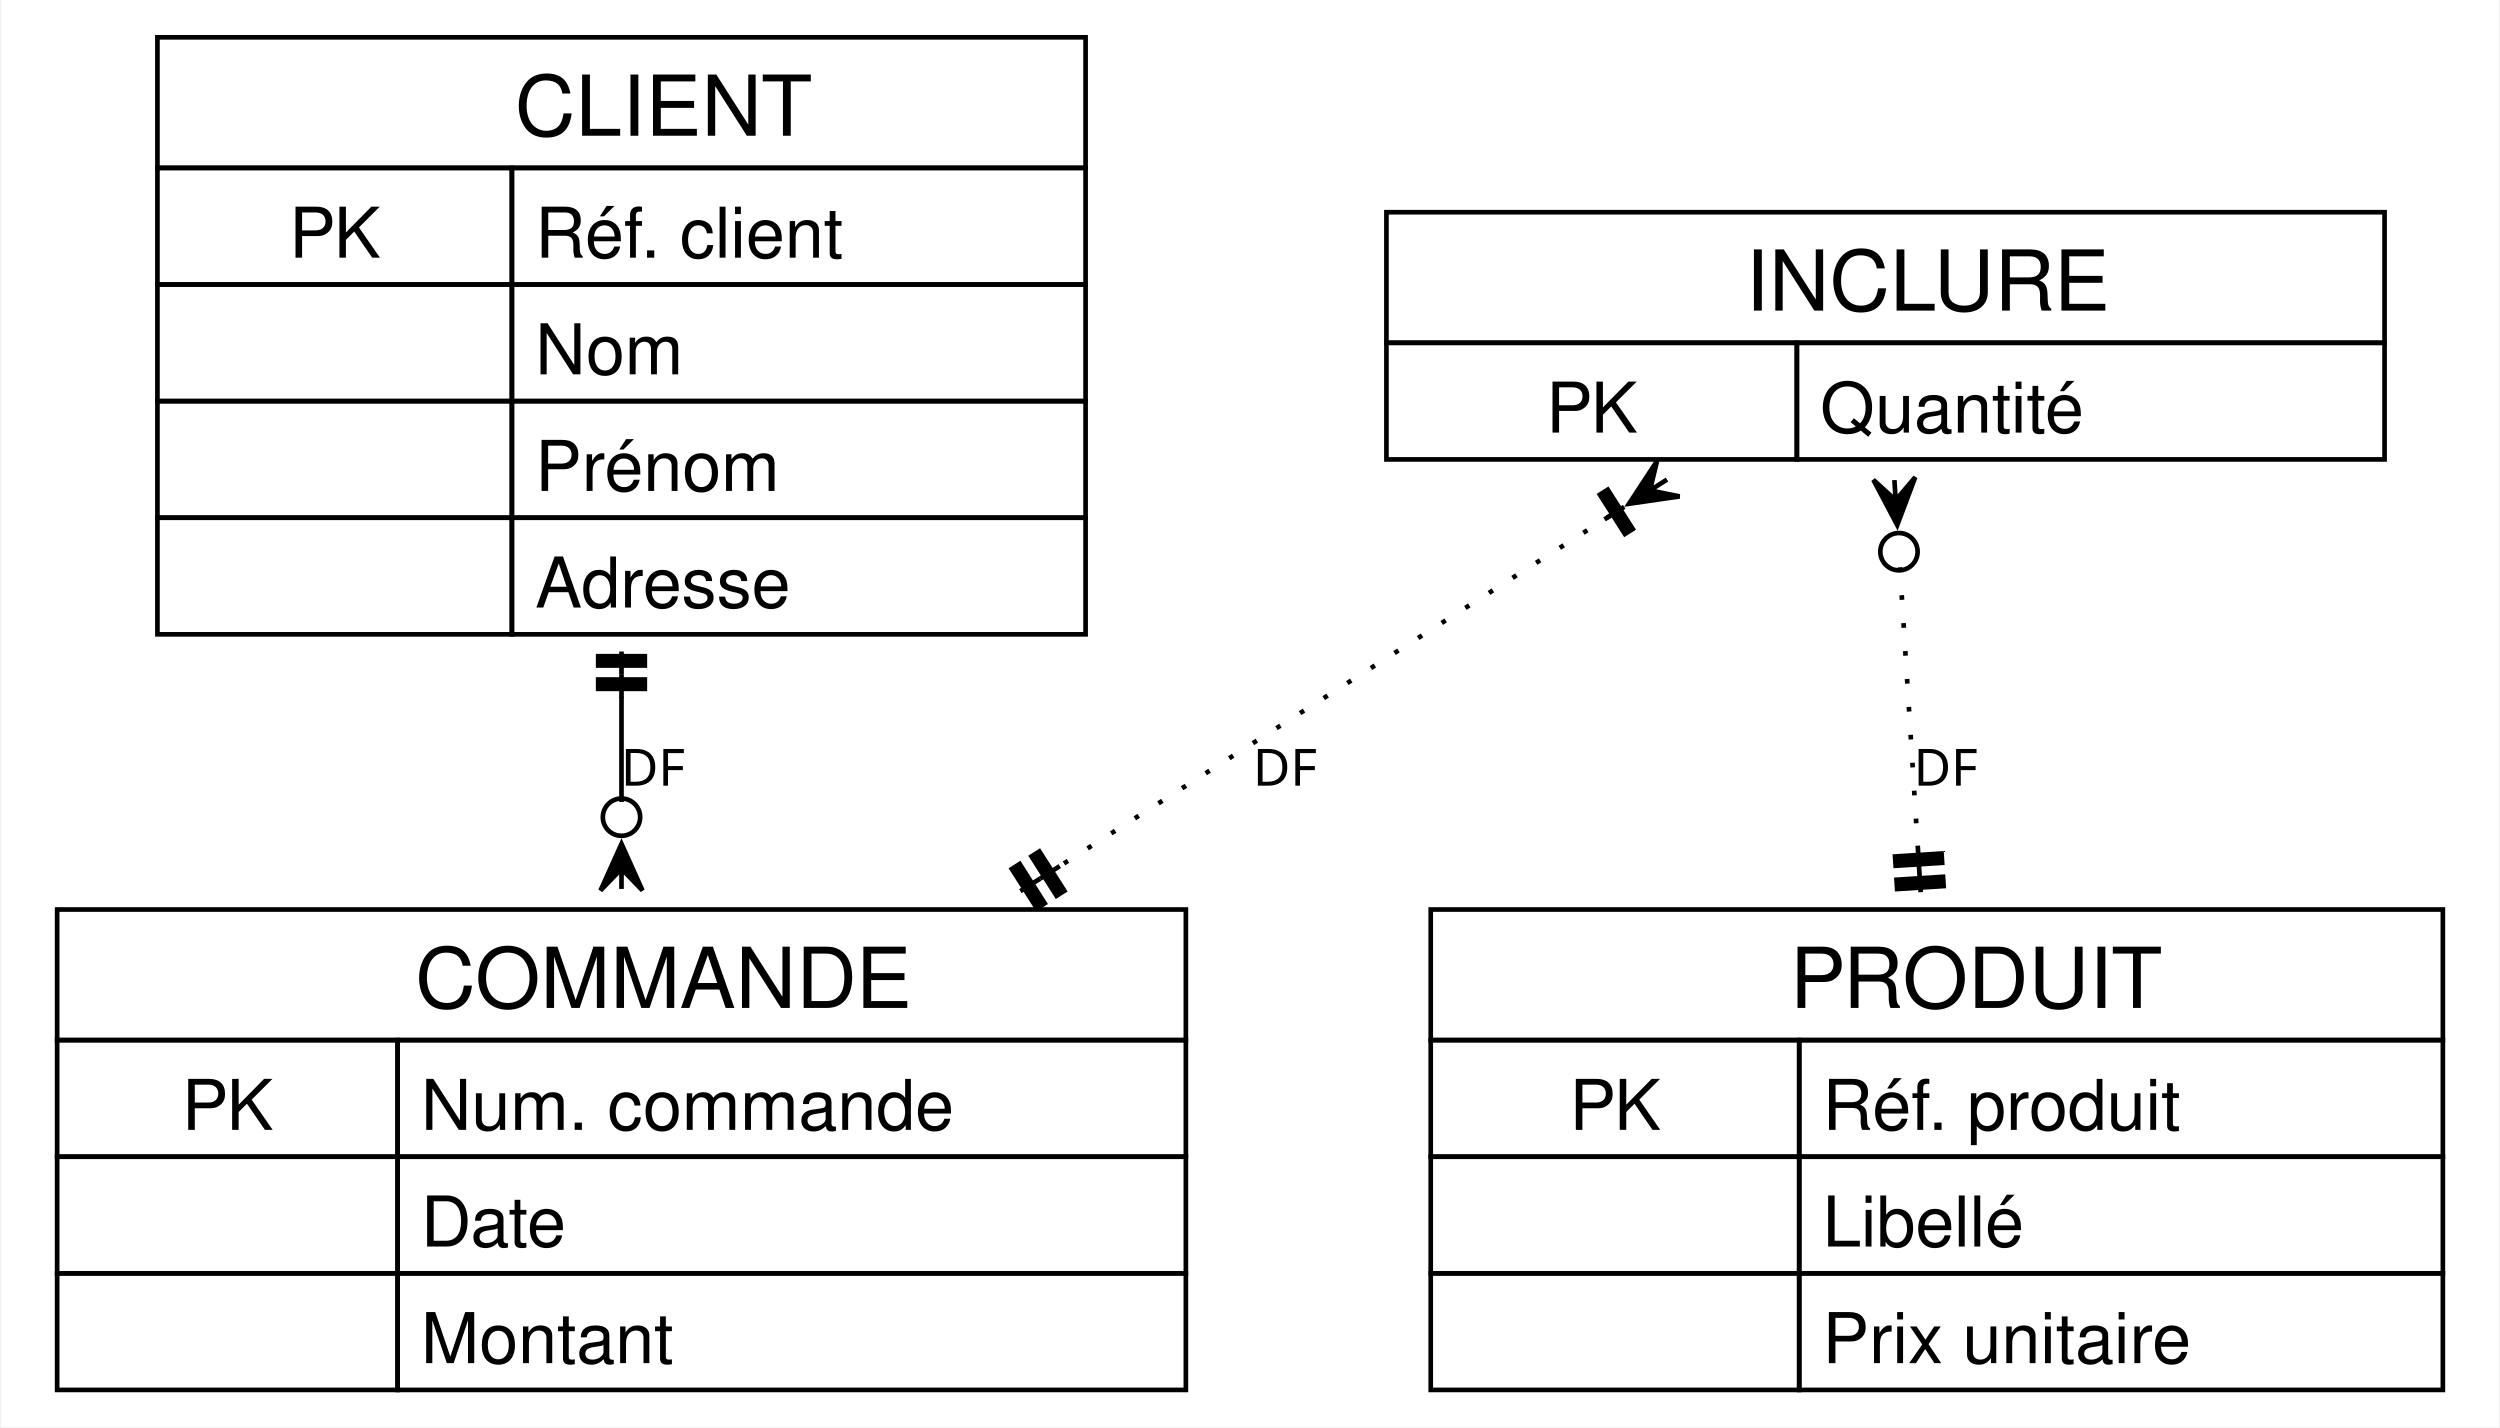
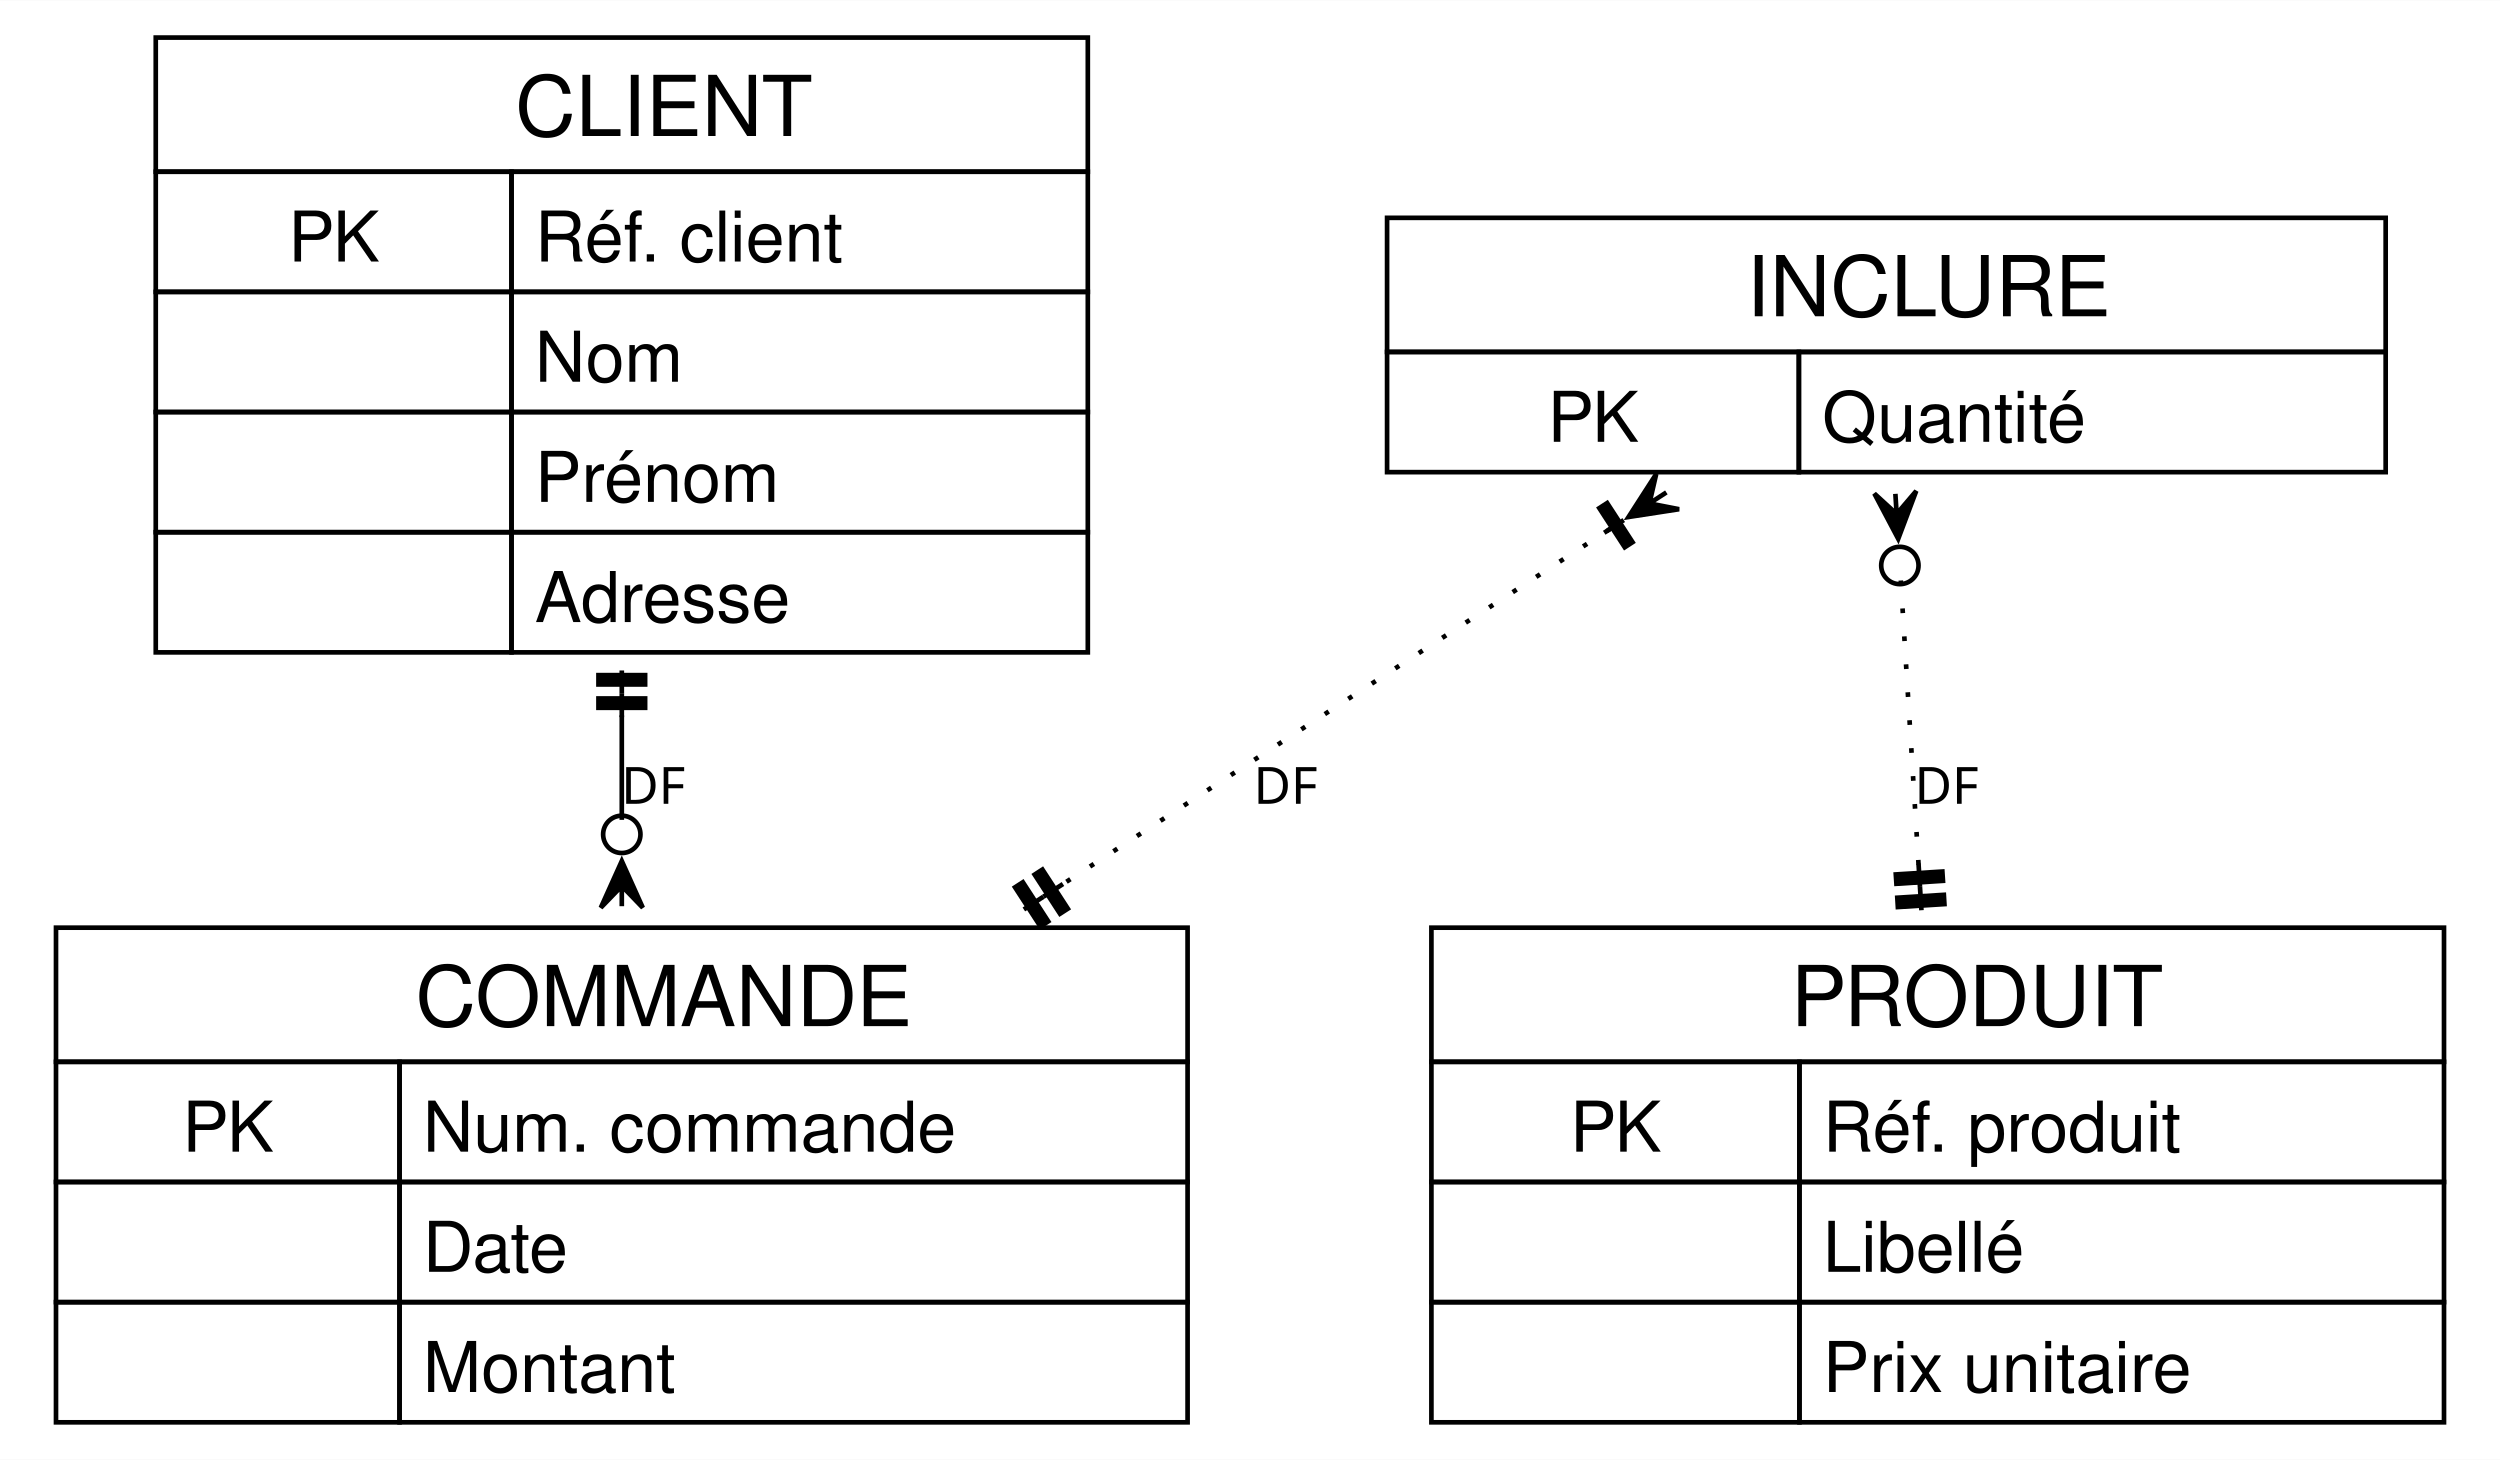
- <svg xmlns="http://www.w3.org/2000/svg" width="536pt" height="306pt" viewBox="0.00 0.00 535.50 306.00">
-   <g id="graph0" class="graph" transform="scale(1 1) rotate(0) translate(4 302)">
-     <polygon fill="#ffffff" stroke="none" points="-4,4 -4,-302 531.5,-302 531.5,4 -4,4" />
+ <svg xmlns="http://www.w3.org/2000/svg" width="536pt" height="313pt" viewBox="0.00 0.00 535.75 312.75">
+   <g id="graph0" class="graph" transform="scale(1 1) rotate(0) translate(4 308.75)">
+     <polygon fill="#ffffff" stroke="none" points="-4,4 -4,-308.75 531.75,-308.75 531.75,4 -4,4" />
    <g id="node1" class="node">
-       <polygon fill="#ffffff" stroke="none" points="29.5,-166 29.5,-294 228.5,-294 228.5,-166 29.5,-166" />
-       <polygon fill="#ffffff" stroke="none" points="29.5,-266 29.5,-294 228.5,-294 228.5,-266 29.5,-266" />
-       <polygon fill="none" stroke="#000000" points="29.5,-266 29.5,-294 228.5,-294 228.5,-266 29.5,-266" />
-       <text text-anchor="start" x="34.12" y="-272.9" font-family="Helvetica,sans-Serif" font-size="15.00" fill="#000000">                </text>
-       <text text-anchor="start" x="106.12" y="-272.9" font-family="Helvetica,sans-Serif" font-size="18.00" fill="#000000">CLIENT</text>
-       <text text-anchor="start" x="169.88" y="-272.9" font-family="Helvetica,sans-Serif" font-size="15.00" fill="#000000">            </text>
-       <polygon fill="none" stroke="#000000" points="29.5,-241 29.5,-266 105.5,-266 105.5,-241 29.5,-241" />
-       <text text-anchor="start" x="57.75" y="-246.75" font-family="Helvetica,sans-Serif" font-size="15.00" fill="#000000">PK</text>
-       <polygon fill="none" stroke="#000000" points="105.5,-241 105.5,-266 228.5,-266 228.5,-241 105.5,-241" />
-       <text text-anchor="start" x="110.5" y="-246.75" font-family="Helvetica,sans-Serif" font-size="15.00" fill="#000000">Réf. client</text>
-       <polygon fill="none" stroke="#000000" points="29.5,-216 29.5,-241 105.5,-241 105.5,-216 29.5,-216" />
-       <text text-anchor="start" x="65.25" y="-221.75" font-family="Helvetica,sans-Serif" font-size="15.00" fill="#000000"> </text>
-       <polygon fill="none" stroke="#000000" points="105.5,-216 105.5,-241 228.5,-241 228.5,-216 105.5,-216" />
-       <text text-anchor="start" x="110.5" y="-221.75" font-family="Helvetica,sans-Serif" font-size="15.00" fill="#000000">Nom</text>
-       <polygon fill="none" stroke="#000000" points="29.5,-191 29.5,-216 105.5,-216 105.5,-191 29.5,-191" />
-       <text text-anchor="start" x="65.25" y="-196.75" font-family="Helvetica,sans-Serif" font-size="15.00" fill="#000000"> </text>
-       <polygon fill="none" stroke="#000000" points="105.5,-191 105.5,-216 228.5,-216 228.5,-191 105.5,-191" />
-       <text text-anchor="start" x="110.5" y="-196.75" font-family="Helvetica,sans-Serif" font-size="15.00" fill="#000000">Prénom</text>
-       <polygon fill="none" stroke="#000000" points="29.5,-166 29.5,-191 105.5,-191 105.5,-166 29.5,-166" />
-       <text text-anchor="start" x="65.25" y="-171.75" font-family="Helvetica,sans-Serif" font-size="15.00" fill="#000000"> </text>
-       <polygon fill="none" stroke="#000000" points="105.5,-166 105.5,-191 228.5,-191 228.5,-166 105.5,-166" />
-       <text text-anchor="start" x="110.5" y="-171.75" font-family="Helvetica,sans-Serif" font-size="15.00" fill="#000000">Adresse</text>
+       <polygon fill="#ffffff" stroke="none" points="29.38,-169 29.38,-300.75 229.12,-300.75 229.12,-169 29.38,-169" />
+       <polygon fill="#ffffff" stroke="none" points="29.38,-272 29.38,-300.75 229.12,-300.75 229.12,-272 29.38,-272" />
+       <polygon fill="none" stroke="#000000" points="29.38,-272 29.38,-300.75 229.12,-300.75 229.12,-272 29.38,-272" />
+       <text text-anchor="start" x="34.38" y="-279.65" font-family="Helvetica,sans-Serif" font-size="15.00" fill="#000000">                </text>
+       <text text-anchor="start" x="106.38" y="-279.65" font-family="Helvetica,sans-Serif" font-size="18.00" fill="#000000">CLIENT</text>
+       <text text-anchor="start" x="170.12" y="-279.65" font-family="Helvetica,sans-Serif" font-size="15.00" fill="#000000">            </text>
+       <polygon fill="none" stroke="#000000" points="29.38,-246.25 29.38,-272 105.62,-272 105.62,-246.25 29.38,-246.25" />
+       <text text-anchor="start" x="57.75" y="-252.75" font-family="Helvetica,sans-Serif" font-size="15.00" fill="#000000">PK</text>
+       <polygon fill="none" stroke="#000000" points="105.62,-246.25 105.62,-272 229.12,-272 229.12,-246.25 105.62,-246.25" />
+       <text text-anchor="start" x="110.62" y="-252.75" font-family="Helvetica,sans-Serif" font-size="15.00" fill="#000000">Réf. client</text>
+       <polygon fill="none" stroke="#000000" points="29.38,-220.5 29.38,-246.25 105.62,-246.25 105.62,-220.5 29.38,-220.5" />
+       <text text-anchor="start" x="65.25" y="-227" font-family="Helvetica,sans-Serif" font-size="15.00" fill="#000000"> </text>
+       <polygon fill="none" stroke="#000000" points="105.62,-220.5 105.62,-246.25 229.12,-246.25 229.12,-220.5 105.62,-220.5" />
+       <text text-anchor="start" x="110.62" y="-227" font-family="Helvetica,sans-Serif" font-size="15.00" fill="#000000">Nom</text>
+       <polygon fill="none" stroke="#000000" points="29.38,-194.75 29.38,-220.5 105.62,-220.5 105.62,-194.75 29.38,-194.75" />
+       <text text-anchor="start" x="65.25" y="-201.25" font-family="Helvetica,sans-Serif" font-size="15.00" fill="#000000"> </text>
+       <polygon fill="none" stroke="#000000" points="105.62,-194.75 105.62,-220.5 229.12,-220.5 229.12,-194.75 105.62,-194.75" />
+       <text text-anchor="start" x="110.62" y="-201.25" font-family="Helvetica,sans-Serif" font-size="15.00" fill="#000000">Prénom</text>
+       <polygon fill="none" stroke="#000000" points="29.38,-169 29.38,-194.75 105.62,-194.75 105.62,-169 29.38,-169" />
+       <text text-anchor="start" x="65.25" y="-175.5" font-family="Helvetica,sans-Serif" font-size="15.00" fill="#000000"> </text>
+       <polygon fill="none" stroke="#000000" points="105.62,-169 105.62,-194.75 229.12,-194.75 229.12,-169 105.62,-169" />
+       <text text-anchor="start" x="110.62" y="-175.5" font-family="Helvetica,sans-Serif" font-size="15.00" fill="#000000">Adresse</text>
    </g>
    <g id="node2" class="node">
-       <polygon fill="#ffffff" stroke="none" points="8,-4 8,-107 250,-107 250,-4 8,-4" />
-       <polygon fill="#ffffff" stroke="none" points="8,-79 8,-107 250,-107 250,-79 8,-79" />
-       <polygon fill="none" stroke="#000000" points="8,-79 8,-107 250,-107 250,-79 8,-79" />
-       <text text-anchor="start" x="12.75" y="-85.9" font-family="Helvetica,sans-Serif" font-size="15.00" fill="#000000">                </text>
-       <text text-anchor="start" x="84.75" y="-85.9" font-family="Helvetica,sans-Serif" font-size="18.00" fill="#000000">COMMANDE</text>
-       <text text-anchor="start" x="191.25" y="-85.9" font-family="Helvetica,sans-Serif" font-size="15.00" fill="#000000">            </text>
-       <polygon fill="none" stroke="#000000" points="8,-54 8,-79 81,-79 81,-54 8,-54" />
-       <text text-anchor="start" x="34.75" y="-59.75" font-family="Helvetica,sans-Serif" font-size="15.00" fill="#000000">PK</text>
-       <polygon fill="none" stroke="#000000" points="81,-54 81,-79 250,-79 250,-54 81,-54" />
-       <text text-anchor="start" x="86" y="-59.75" font-family="Helvetica,sans-Serif" font-size="15.00" fill="#000000">Num. commande</text>
-       <polygon fill="none" stroke="#000000" points="8,-29 8,-54 81,-54 81,-29 8,-29" />
-       <text text-anchor="start" x="42.25" y="-34.75" font-family="Helvetica,sans-Serif" font-size="15.00" fill="#000000"> </text>
-       <polygon fill="none" stroke="#000000" points="81,-29 81,-54 250,-54 250,-29 81,-29" />
-       <text text-anchor="start" x="86" y="-34.75" font-family="Helvetica,sans-Serif" font-size="15.00" fill="#000000">Date</text>
-       <polygon fill="none" stroke="#000000" points="8,-4 8,-29 81,-29 81,-4 8,-4" />
-       <text text-anchor="start" x="42.25" y="-9.75" font-family="Helvetica,sans-Serif" font-size="15.00" fill="#000000"> </text>
-       <polygon fill="none" stroke="#000000" points="81,-4 81,-29 250,-29 250,-4 81,-4" />
-       <text text-anchor="start" x="86" y="-9.75" font-family="Helvetica,sans-Serif" font-size="15.00" fill="#000000">Montant</text>
+       <polygon fill="#ffffff" stroke="none" points="8,-4 8,-110 250.5,-110 250.5,-4 8,-4" />
+       <polygon fill="#ffffff" stroke="none" points="8,-81.25 8,-110 250.5,-110 250.5,-81.25 8,-81.25" />
+       <polygon fill="none" stroke="#000000" points="8,-81.25 8,-110 250.5,-110 250.5,-81.25 8,-81.25" />
+       <text text-anchor="start" x="13" y="-88.9" font-family="Helvetica,sans-Serif" font-size="15.00" fill="#000000">                </text>
+       <text text-anchor="start" x="85" y="-88.9" font-family="Helvetica,sans-Serif" font-size="18.00" fill="#000000">COMMANDE</text>
+       <text text-anchor="start" x="191.5" y="-88.9" font-family="Helvetica,sans-Serif" font-size="15.00" fill="#000000">            </text>
+       <polygon fill="none" stroke="#000000" points="8,-55.5 8,-81.25 81.62,-81.25 81.62,-55.5 8,-55.5" />
+       <text text-anchor="start" x="35.06" y="-62" font-family="Helvetica,sans-Serif" font-size="15.00" fill="#000000">PK</text>
+       <polygon fill="none" stroke="#000000" points="81.62,-55.5 81.62,-81.25 250.5,-81.25 250.5,-55.5 81.62,-55.5" />
+       <text text-anchor="start" x="86.62" y="-62" font-family="Helvetica,sans-Serif" font-size="15.00" fill="#000000">Num. commande</text>
+       <polygon fill="none" stroke="#000000" points="8,-29.75 8,-55.5 81.62,-55.5 81.62,-29.75 8,-29.75" />
+       <text text-anchor="start" x="42.56" y="-36.25" font-family="Helvetica,sans-Serif" font-size="15.00" fill="#000000"> </text>
+       <polygon fill="none" stroke="#000000" points="81.62,-29.75 81.62,-55.5 250.5,-55.5 250.5,-29.75 81.62,-29.75" />
+       <text text-anchor="start" x="86.62" y="-36.25" font-family="Helvetica,sans-Serif" font-size="15.00" fill="#000000">Date</text>
+       <polygon fill="none" stroke="#000000" points="8,-4 8,-29.75 81.62,-29.75 81.62,-4 8,-4" />
+       <text text-anchor="start" x="42.56" y="-10.5" font-family="Helvetica,sans-Serif" font-size="15.00" fill="#000000"> </text>
+       <polygon fill="none" stroke="#000000" points="81.62,-4 81.62,-29.75 250.5,-29.75 250.5,-4 81.62,-4" />
+       <text text-anchor="start" x="86.62" y="-10.5" font-family="Helvetica,sans-Serif" font-size="15.00" fill="#000000">Montant</text>
    </g>
    <g id="edge1" class="edge">
-       <path fill="none" stroke="#000000" d="M129,-152.61C129,-145.12 129,-137.52 129,-130.05" />
-       <polygon fill="#000000" stroke="#000000" points="134,-161.31 124,-161.31 124,-159.31 134,-159.31 134,-161.31" />
-       <polyline fill="none" stroke="#000000" points="129,-162.31 129,-157.31" />
-       <polygon fill="#000000" stroke="#000000" points="134,-156.31 124,-156.31 124,-154.31 134,-154.31 134,-156.31" />
-       <polyline fill="none" stroke="#000000" points="129,-157.31 129,-152.31" />
-       <polygon fill="#000000" stroke="#000000" points="129,-121.08 133.5,-111.08 129,-115.74 129,-111.41 129,-111.41 129,-111.41 129,-115.74 124.5,-111.08 129,-121.08" />
-       <ellipse fill="none" stroke="#000000" cx="129" cy="-126.8" rx="4" ry="4" />
-       <text text-anchor="middle" x="135.75" y="-133.55" font-family="Futura" font-size="11.00" fill="#000000">DF</text>
+       <path fill="none" stroke="#000000" d="M129.25,-155.5C129.25,-148.06 129.25,-140.52 129.25,-133.11" />
+       <polygon fill="#000000" stroke="#000000" points="134.25,-164.12 124.25,-164.12 124.25,-162.12 134.25,-162.12 134.25,-164.12" />
+       <polyline fill="none" stroke="#000000" points="129.25,-165.12 129.25,-160.12" />
+       <polygon fill="#000000" stroke="#000000" points="134.25,-159.12 124.25,-159.12 124.25,-157.12 134.25,-157.12 134.25,-159.12" />
+       <polyline fill="none" stroke="#000000" points="129.25,-160.12 129.25,-155.12" />
+       <polygon fill="#000000" stroke="#000000" points="129.25,-124.28 133.75,-114.28 129.25,-118.94 129.25,-114.61 129.25,-114.61 129.25,-114.61 129.25,-118.94 124.75,-114.28 129.25,-124.28" />
+       <ellipse fill="none" stroke="#000000" cx="129.25" cy="-130" rx="4" ry="4" />
+       <text text-anchor="middle" x="136" y="-136.55" font-family="Futura" font-size="11.00" fill="#000000">DF</text>
    </g>
    <g id="node3" class="node">
-       <polygon fill="#ffffff" stroke="none" points="302.5,-4 302.5,-107 519.5,-107 519.5,-4 302.5,-4" />
-       <polygon fill="#ffffff" stroke="none" points="302.5,-79 302.5,-107 519.5,-107 519.5,-79 302.5,-79" />
-       <polygon fill="none" stroke="#000000" points="302.5,-79 302.5,-107 519.5,-107 519.5,-79 302.5,-79" />
-       <text text-anchor="start" x="307.5" y="-85.9" font-family="Helvetica,sans-Serif" font-size="15.00" fill="#000000">                </text>
-       <text text-anchor="start" x="379.5" y="-85.9" font-family="Helvetica,sans-Serif" font-size="18.00" fill="#000000">PRODUIT</text>
-       <text text-anchor="start" x="460.5" y="-85.9" font-family="Helvetica,sans-Serif" font-size="15.00" fill="#000000">            </text>
-       <polygon fill="none" stroke="#000000" points="302.5,-54 302.5,-79 381.5,-79 381.5,-54 302.5,-54" />
-       <text text-anchor="start" x="332.25" y="-59.75" font-family="Helvetica,sans-Serif" font-size="15.00" fill="#000000">PK</text>
-       <polygon fill="none" stroke="#000000" points="381.5,-54 381.5,-79 519.5,-79 519.5,-54 381.5,-54" />
-       <text text-anchor="start" x="386.5" y="-59.75" font-family="Helvetica,sans-Serif" font-size="15.00" fill="#000000">Réf. produit</text>
-       <polygon fill="none" stroke="#000000" points="302.5,-29 302.5,-54 381.5,-54 381.5,-29 302.5,-29" />
-       <text text-anchor="start" x="339.75" y="-34.75" font-family="Helvetica,sans-Serif" font-size="15.00" fill="#000000"> </text>
-       <polygon fill="none" stroke="#000000" points="381.5,-29 381.5,-54 519.5,-54 519.5,-29 381.5,-29" />
-       <text text-anchor="start" x="386.5" y="-34.75" font-family="Helvetica,sans-Serif" font-size="15.00" fill="#000000">Libellé</text>
-       <polygon fill="none" stroke="#000000" points="302.5,-4 302.5,-29 381.5,-29 381.5,-4 302.5,-4" />
-       <text text-anchor="start" x="339.75" y="-9.75" font-family="Helvetica,sans-Serif" font-size="15.00" fill="#000000"> </text>
-       <polygon fill="none" stroke="#000000" points="381.5,-4 381.5,-29 519.5,-29 519.5,-4 381.5,-4" />
-       <text text-anchor="start" x="386.5" y="-9.75" font-family="Helvetica,sans-Serif" font-size="15.00" fill="#000000">Prix unitaire</text>
+       <polygon fill="#ffffff" stroke="none" points="302.75,-4 302.75,-110 519.75,-110 519.75,-4 302.75,-4" />
+       <polygon fill="#ffffff" stroke="none" points="302.75,-81.25 302.75,-110 519.75,-110 519.75,-81.25 302.75,-81.25" />
+       <polygon fill="none" stroke="#000000" points="302.75,-81.25 302.75,-110 519.75,-110 519.75,-81.25 302.75,-81.25" />
+       <text text-anchor="start" x="307.75" y="-88.9" font-family="Helvetica,sans-Serif" font-size="15.00" fill="#000000">                </text>
+       <text text-anchor="start" x="379.75" y="-88.9" font-family="Helvetica,sans-Serif" font-size="18.00" fill="#000000">PRODUIT</text>
+       <text text-anchor="start" x="460.75" y="-88.9" font-family="Helvetica,sans-Serif" font-size="15.00" fill="#000000">            </text>
+       <polygon fill="none" stroke="#000000" points="302.75,-55.5 302.75,-81.25 381.62,-81.25 381.62,-55.5 302.75,-55.5" />
+       <text text-anchor="start" x="332.44" y="-62" font-family="Helvetica,sans-Serif" font-size="15.00" fill="#000000">PK</text>
+       <polygon fill="none" stroke="#000000" points="381.62,-55.5 381.62,-81.25 519.75,-81.25 519.75,-55.5 381.62,-55.5" />
+       <text text-anchor="start" x="386.62" y="-62" font-family="Helvetica,sans-Serif" font-size="15.00" fill="#000000">Réf. produit</text>
+       <polygon fill="none" stroke="#000000" points="302.75,-29.75 302.75,-55.5 381.62,-55.5 381.62,-29.75 302.75,-29.75" />
+       <text text-anchor="start" x="339.94" y="-36.25" font-family="Helvetica,sans-Serif" font-size="15.00" fill="#000000"> </text>
+       <polygon fill="none" stroke="#000000" points="381.62,-29.75 381.62,-55.5 519.75,-55.5 519.75,-29.75 381.62,-29.75" />
+       <text text-anchor="start" x="386.62" y="-36.25" font-family="Helvetica,sans-Serif" font-size="15.00" fill="#000000">Libellé</text>
+       <polygon fill="none" stroke="#000000" points="302.75,-4 302.75,-29.75 381.62,-29.75 381.62,-4 302.75,-4" />
+       <text text-anchor="start" x="339.94" y="-10.5" font-family="Helvetica,sans-Serif" font-size="15.00" fill="#000000"> </text>
+       <polygon fill="none" stroke="#000000" points="381.62,-4 381.62,-29.75 519.75,-29.75 519.75,-4 381.62,-4" />
+       <text text-anchor="start" x="386.62" y="-10.5" font-family="Helvetica,sans-Serif" font-size="15.00" fill="#000000">Prix unitaire</text>
    </g>
    <g id="node4" class="node">
-       <polygon fill="#ffffff" stroke="none" points="293,-203.5 293,-256.5 507,-256.5 507,-203.5 293,-203.5" />
-       <polygon fill="#ffffff" stroke="none" points="293,-228.5 293,-256.5 507,-256.5 507,-228.5 293,-228.5" />
-       <polygon fill="none" stroke="#000000" points="293,-228.5 293,-256.5 507,-256.5 507,-228.5 293,-228.5" />
-       <text text-anchor="start" x="298" y="-235.4" font-family="Helvetica,sans-Serif" font-size="15.00" fill="#000000">                </text>
-       <text text-anchor="start" x="370" y="-235.4" font-family="Helvetica,sans-Serif" font-size="18.00" fill="#000000">INCLURE</text>
-       <text text-anchor="start" x="448" y="-235.4" font-family="Helvetica,sans-Serif" font-size="15.00" fill="#000000">            </text>
-       <polygon fill="none" stroke="#000000" points="293,-203.5 293,-228.5 381,-228.5 381,-203.5 293,-203.5" />
-       <text text-anchor="start" x="327.25" y="-209.25" font-family="Helvetica,sans-Serif" font-size="15.00" fill="#000000">PK</text>
-       <polygon fill="none" stroke="#000000" points="381,-203.5 381,-228.5 507,-228.5 507,-203.5 381,-203.5" />
-       <text text-anchor="start" x="386" y="-209.25" font-family="Helvetica,sans-Serif" font-size="15.00" fill="#000000">Quantité</text>
+       <polygon fill="#ffffff" stroke="none" points="293.25,-207.62 293.25,-262.12 507.25,-262.12 507.25,-207.62 293.25,-207.62" />
+       <polygon fill="#ffffff" stroke="none" points="293.25,-233.38 293.25,-262.12 507.25,-262.12 507.25,-233.38 293.25,-233.38" />
+       <polygon fill="none" stroke="#000000" points="293.25,-233.38 293.25,-262.12 507.25,-262.12 507.25,-233.38 293.25,-233.38" />
+       <text text-anchor="start" x="298.25" y="-241.03" font-family="Helvetica,sans-Serif" font-size="15.00" fill="#000000">                </text>
+       <text text-anchor="start" x="370.25" y="-241.03" font-family="Helvetica,sans-Serif" font-size="18.00" fill="#000000">INCLURE</text>
+       <text text-anchor="start" x="448.25" y="-241.03" font-family="Helvetica,sans-Serif" font-size="15.00" fill="#000000">            </text>
+       <polygon fill="none" stroke="#000000" points="293.25,-207.62 293.25,-233.38 381.5,-233.38 381.5,-207.62 293.25,-207.62" />
+       <text text-anchor="start" x="327.62" y="-214.12" font-family="Helvetica,sans-Serif" font-size="15.00" fill="#000000">PK</text>
+       <polygon fill="none" stroke="#000000" points="381.5,-207.62 381.5,-233.38 507.25,-233.38 507.25,-207.62 381.5,-207.62" />
+       <text text-anchor="start" x="386.5" y="-214.12" font-family="Helvetica,sans-Serif" font-size="15.00" fill="#000000">Quantité</text>
    </g>
    <g id="edge2" class="edge">
-       <path fill="none" stroke="#000000" stroke-dasharray="1,5" d="M341.13,-191.53C306.57,-169.53 262.11,-141.23 222.82,-116.22" />
-       <polygon fill="#000000" stroke="#000000" points="345,-193.99 351.02,-203.16 349.5,-196.86 353.16,-199.18 353.16,-199.18 353.16,-199.18 349.5,-196.86 355.86,-195.57 345,-193.99" />
-       <polygon fill="#000000" stroke="#000000" points="345.82,-188.58 340.45,-197.02 338.76,-195.95 344.13,-187.51 345.82,-188.58" />
-       <polyline fill="none" stroke="#000000" points="343.98,-193.34 339.76,-190.65" />
-       <polygon fill="#000000" stroke="#000000" points="212.68,-115.69 218.05,-107.26 219.74,-108.33 214.37,-116.77 212.68,-115.69" />
-       <polyline fill="none" stroke="#000000" points="214.52,-110.94 218.74,-113.62" />
-       <polygon fill="#000000" stroke="#000000" points="216.9,-118.38 222.27,-109.94 223.96,-111.02 218.59,-119.45 216.9,-118.38" />
-       <polyline fill="none" stroke="#000000" points="218.74,-113.62 222.96,-116.31" />
-       <text text-anchor="middle" x="271.25" y="-133.55" font-family="Futura" font-size="11.00" fill="#000000">DF</text>
+       <path fill="none" stroke="#000000" stroke-dasharray="1,5" d="M341.14,-195.52C306.79,-173.22 262.71,-144.61 223.66,-119.27" />
+       <polygon fill="#000000" stroke="#000000" points="344.99,-198.01 350.93,-207.23 349.47,-200.92 353.1,-203.28 353.1,-203.28 353.1,-203.28 349.47,-200.92 355.83,-199.68 344.99,-198.01" />
+       <polygon fill="#000000" stroke="#000000" points="345.86,-192.61 340.41,-201 338.73,-199.91 344.18,-191.52 345.86,-192.61" />
+       <polyline fill="none" stroke="#000000" points="343.97,-197.35 339.78,-194.63" />
+       <polygon fill="#000000" stroke="#000000" points="213.52,-118.65 218.97,-110.26 220.64,-111.35 215.2,-119.74 213.52,-118.65" />
+       <polyline fill="none" stroke="#000000" points="215.41,-113.91 219.6,-116.64" />
+       <polygon fill="#000000" stroke="#000000" points="217.72,-121.37 223.16,-112.99 224.84,-114.07 219.39,-122.46 217.72,-121.37" />
+       <polyline fill="none" stroke="#000000" points="219.6,-116.64 223.79,-119.36" />
+       <text text-anchor="middle" x="271.5" y="-136.55" font-family="Futura" font-size="11.00" fill="#000000">DF</text>
    </g>
    <g id="edge3" class="edge">
-       <path fill="none" stroke="#000000" stroke-dasharray="1,5" d="M403.1,-180.38C404.28,-161.82 405.65,-140.36 406.91,-120.57" />
-       <polygon fill="#000000" stroke="#000000" points="402.52,-189.42 397.4,-199.12 402.18,-194.75 401.91,-199.07 401.91,-199.07 401.91,-199.07 402.18,-194.75 406.38,-199.69 402.52,-189.42" />
-       <ellipse fill="none" stroke="#000000" cx="402.89" cy="-183.72" rx="4" ry="4" />
-       <polygon fill="#000000" stroke="#000000" points="402.49,-111.39 412.47,-112.02 412.34,-114.02 402.36,-113.38 402.49,-111.39" />
-       <polyline fill="none" stroke="#000000" points="407.54,-110.71 407.22,-115.7" />
-       <polygon fill="#000000" stroke="#000000" points="402.17,-116.38 412.15,-117.01 412.02,-119.01 402.04,-118.37 402.17,-116.38" />
-       <polyline fill="none" stroke="#000000" points="407.22,-115.7 406.91,-120.69" />
-       <text text-anchor="middle" x="412.91" y="-133.55" font-family="Futura" font-size="11.00" fill="#000000">DF</text>
+       <path fill="none" stroke="#000000" stroke-dasharray="1,5" d="M403.34,-184.4C404.53,-165.5 405.89,-143.64 407.15,-123.48" />
+       <polygon fill="#000000" stroke="#000000" points="402.79,-193.33 397.67,-203.03 402.45,-198.65 402.18,-202.97 402.18,-202.97 402.18,-202.97 402.45,-198.65 406.65,-203.59 402.79,-193.33" />
+       <ellipse fill="none" stroke="#000000" cx="403.14" cy="-187.62" rx="4" ry="4" />
+       <polygon fill="#000000" stroke="#000000" points="402.71,-114.42 412.69,-115.05 412.57,-117.04 402.59,-116.42 402.71,-114.42" />
+       <polyline fill="none" stroke="#000000" points="407.76,-113.74 407.45,-118.73" />
+       <polygon fill="#000000" stroke="#000000" points="402.4,-119.41 412.38,-120.04 412.25,-122.03 402.27,-121.41 402.4,-119.41" />
+       <polyline fill="none" stroke="#000000" points="407.45,-118.73 407.14,-123.72" />
+       <text text-anchor="middle" x="413.16" y="-136.55" font-family="Futura" font-size="11.00" fill="#000000">DF</text>
    </g>
  </g>
</svg>
